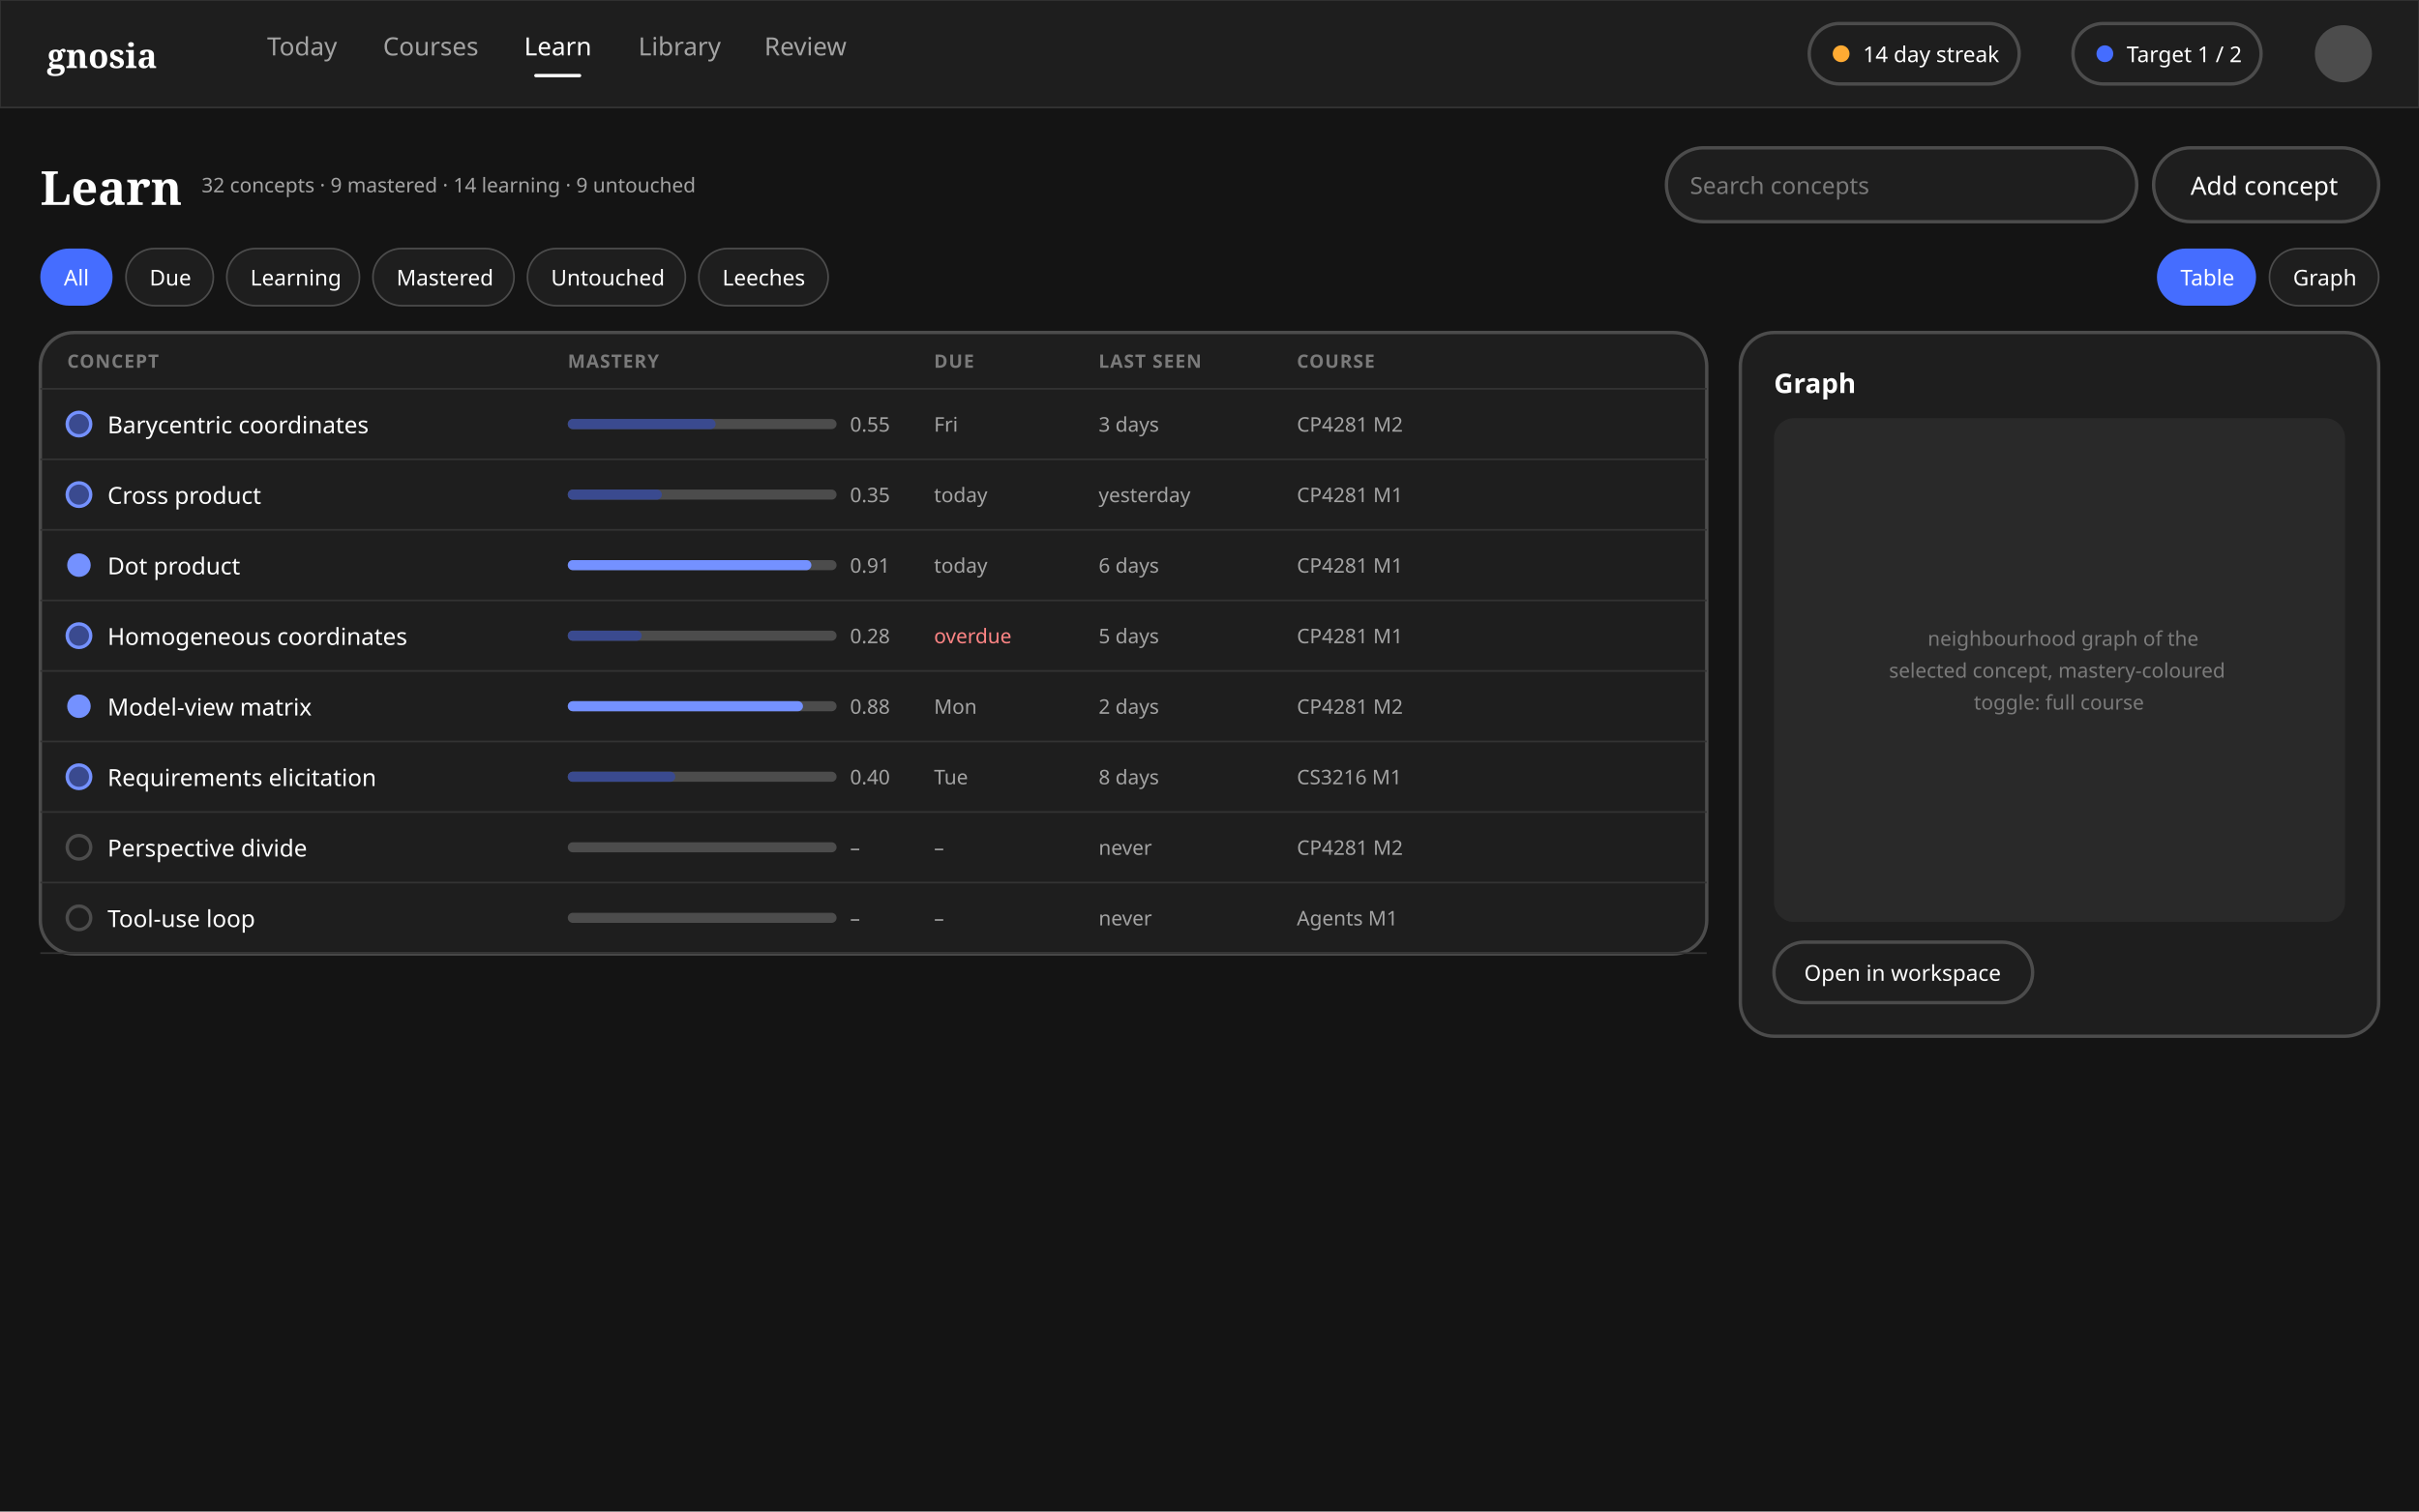
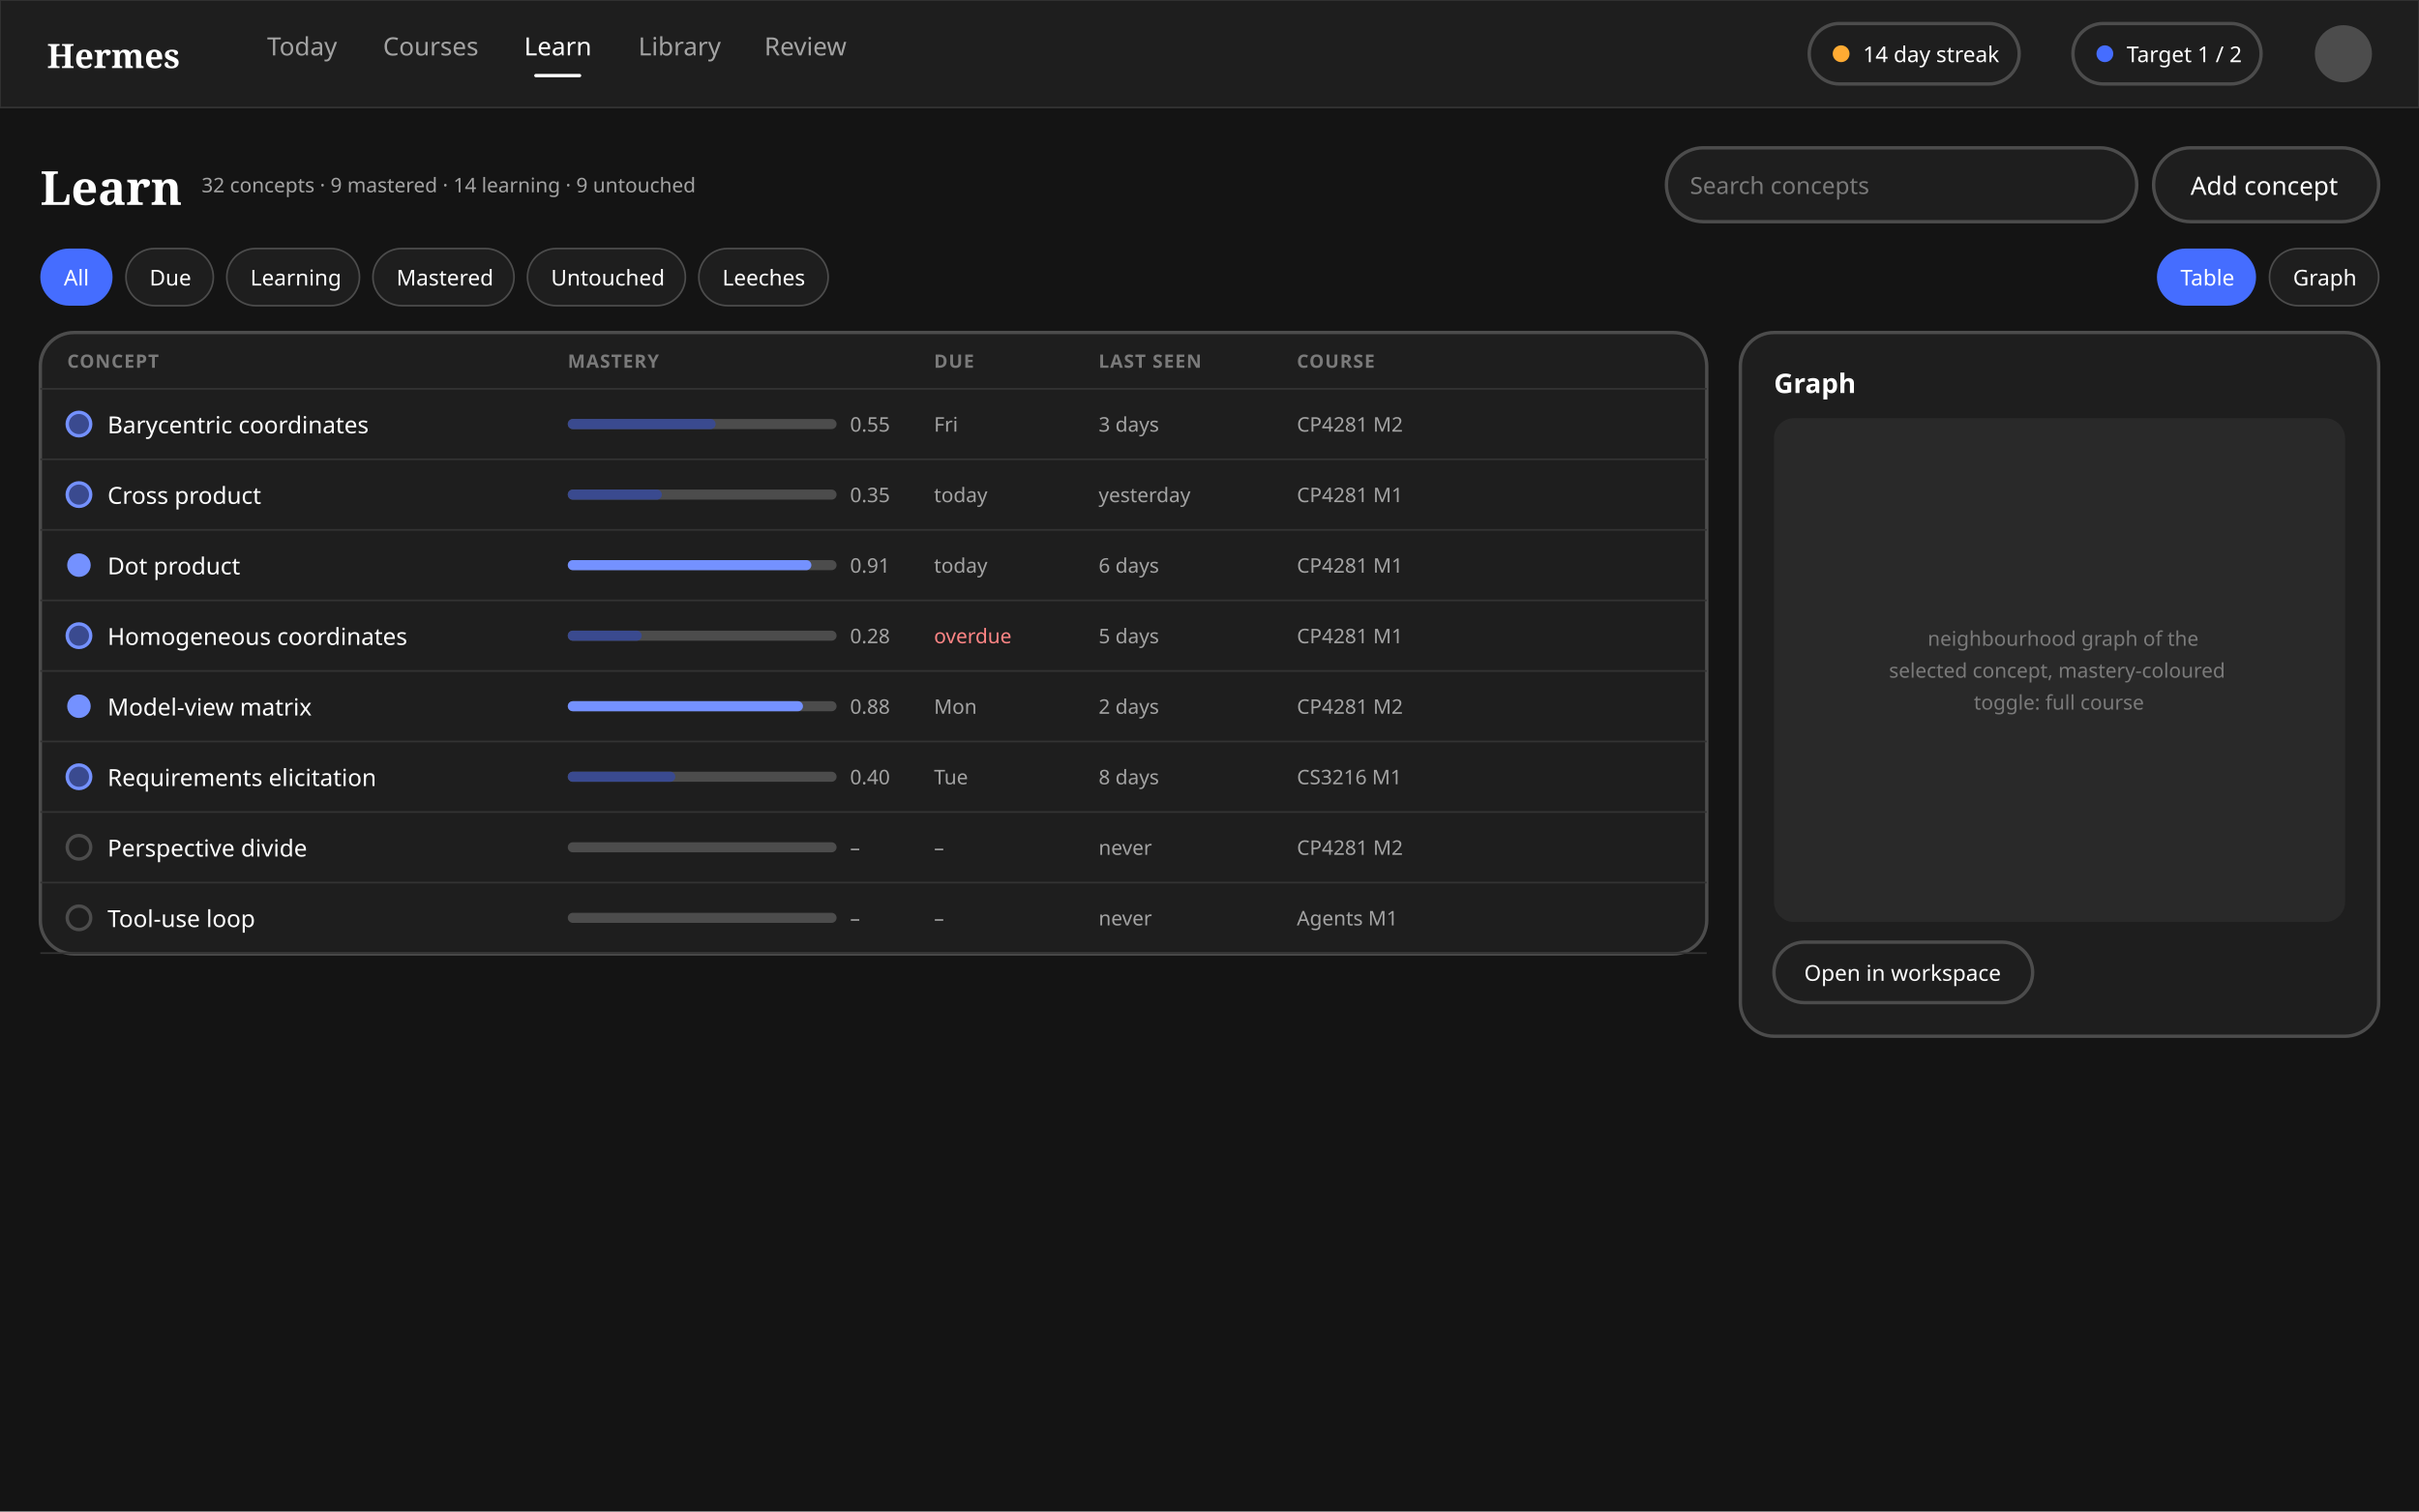
<svg xmlns="http://www.w3.org/2000/svg" width="1440" height="900" viewBox="0 0 1440 900">
  <defs>
    <clipPath id="clip0">
      <rect width="1440" height="900" />
    </clipPath>
    <clipPath id="clip1">
      <rect width="992" height="370" />
    </clipPath>
  </defs>
  <g>
    <rect width="1440" height="900" fill="#141414" />
    <g clip-path="url(#clip0)">
      <g>
        <rect width="1440" height="64" fill="#1E1E1E" stroke="#333333" stroke-width="1" />
        <g transform="translate(28, 20.5)">
-           <text x="0" y="20" font-family="Georgia, serif" font-size="20" font-weight="700" fill="#FFFFFF">gnosia</text>
+           <text x="0" y="20" font-family="Georgia, serif" font-size="20" font-weight="700" fill="#FFFFFF">Hermes</text>
        </g>
        <g transform="translate(159, 18)">
          <g>
            <g>
              <text x="0" y="15" font-family="Figtree, Nunito, system-ui, sans-serif" font-size="15" font-weight="500" fill="#A3A3A3">Today</text>
            </g>
            <g transform="translate(6.5, 26)">
              <rect width="28" height="2" rx="1" ry="1" fill="#1E1E1E" />
            </g>
          </g>
          <g transform="translate(69, 0)">
            <g>
              <text x="0" y="15" font-family="Figtree, Nunito, system-ui, sans-serif" font-size="15" font-weight="500" fill="#A3A3A3">Courses</text>
            </g>
            <g transform="translate(14, 26)">
              <rect width="28" height="2" rx="1" ry="1" fill="#1E1E1E" />
            </g>
          </g>
          <g transform="translate(153, 0)">
            <g>
              <text x="0" y="15" font-family="Figtree, Nunito, system-ui, sans-serif" font-size="15" fill="#FFFFFF">Learn</text>
            </g>
            <g transform="translate(6, 26)">
              <rect width="28" height="2" rx="1" ry="1" fill="#FFFFFF" />
            </g>
          </g>
          <g transform="translate(221, 0)">
            <g>
              <text x="0" y="15" font-family="Figtree, Nunito, system-ui, sans-serif" font-size="15" font-weight="500" fill="#A3A3A3">Library</text>
            </g>
            <g transform="translate(9.5, 26)">
              <rect width="28" height="2" rx="1" ry="1" fill="#1E1E1E" />
            </g>
          </g>
          <g transform="translate(296, 0)">
            <g>
              <text x="0" y="15" font-family="Figtree, Nunito, system-ui, sans-serif" font-size="15" font-weight="500" fill="#A3A3A3">Review</text>
            </g>
            <g transform="translate(10.5, 26)">
              <rect width="28" height="2" rx="1" ry="1" fill="#1E1E1E" />
            </g>
          </g>
        </g>
        <g transform="translate(536, 32)" />
        <g transform="translate(1077, 14)">
          <rect width="125" height="36" rx="18" ry="18" fill="#1E1E1E" stroke="#4C4C4C" stroke-width="2" />
          <g transform="translate(14, 13)">
            <ellipse cx="5" cy="5" rx="5" ry="5" fill="#FFAB33" />
          </g>
          <g transform="translate(32, 10)">
            <text x="0" y="13" font-family="Figtree, Nunito, system-ui, sans-serif" font-size="13" fill="#FFFFFF">14 day streak</text>
          </g>
        </g>
        <g transform="translate(1234, 14)">
          <rect width="112" height="36" rx="18" ry="18" fill="#1E1E1E" stroke="#4C4C4C" stroke-width="2" />
          <g transform="translate(14, 13)">
            <ellipse cx="5" cy="5" rx="5" ry="5" fill="#456DFF" />
          </g>
          <g transform="translate(32, 10)">
            <text x="0" y="13" font-family="Figtree, Nunito, system-ui, sans-serif" font-size="13" fill="#FFFFFF">Target 1 / 2</text>
          </g>
        </g>
        <g transform="translate(1378, 15)">
          <ellipse cx="17" cy="17" rx="17" ry="17" fill="#4C4C4C" />
        </g>
      </g>
      <g transform="translate(0, 64)">
        <g transform="translate(24, 24)">
          <g transform="translate(0, 6)">
            <text x="0" y="28" font-family="Georgia, serif" font-size="28" font-weight="700" fill="#FFFFFF">Learn</text>
          </g>
          <g transform="translate(96, 14.5)">
            <text x="0" y="12" font-family="Figtree, Nunito, system-ui, sans-serif" font-size="12" fill="#A3A3A3">32 concepts · 9 mastered · 14 learning · 9 untouched</text>
          </g>
          <g transform="translate(398, 22)" />
          <g transform="translate(968, 0)">
            <rect width="280" height="44" rx="22" ry="22" fill="#1E1E1E" stroke="#4C4C4C" stroke-width="2" />
            <g transform="translate(14, 13.5)">
              <text x="0" y="14" font-family="Figtree, Nunito, system-ui, sans-serif" font-size="14" fill="#7A7A7A">Search concepts</text>
            </g>
          </g>
          <g transform="translate(1258, 0)">
            <rect width="134" height="44" rx="22" ry="22" fill="#1E1E1E" stroke="#4C4C4C" stroke-width="2" />
            <g transform="translate(22, 13)">
              <text x="0" y="15" font-family="Figtree, Nunito, system-ui, sans-serif" font-size="15" fill="#FFFFFF">Add concept</text>
            </g>
          </g>
        </g>
        <g transform="translate(24, 84)">
          <g>
            <rect width="43" height="34" rx="17" ry="17" fill="#456DFF" />
            <g transform="translate(14, 9)">
              <text x="0" y="13" font-family="Figtree, Nunito, system-ui, sans-serif" font-size="13" font-weight="500" fill="#FFFFFF">All</text>
            </g>
          </g>
          <g transform="translate(51, 0)">
            <rect width="52" height="34" rx="17" ry="17" fill="#1E1E1E" stroke="#4C4C4C" stroke-width="1" />
            <g transform="translate(14, 9)">
              <text x="0" y="13" font-family="Figtree, Nunito, system-ui, sans-serif" font-size="13" font-weight="500" fill="#FFFFFF">Due</text>
            </g>
          </g>
          <g transform="translate(111, 0)">
            <rect width="79" height="34" rx="17" ry="17" fill="#1E1E1E" stroke="#4C4C4C" stroke-width="1" />
            <g transform="translate(14, 9)">
              <text x="0" y="13" font-family="Figtree, Nunito, system-ui, sans-serif" font-size="13" font-weight="500" fill="#FFFFFF">Learning</text>
            </g>
          </g>
          <g transform="translate(198, 0)">
            <rect width="84" height="34" rx="17" ry="17" fill="#1E1E1E" stroke="#4C4C4C" stroke-width="1" />
            <g transform="translate(14, 9)">
              <text x="0" y="13" font-family="Figtree, Nunito, system-ui, sans-serif" font-size="13" font-weight="500" fill="#FFFFFF">Mastered</text>
            </g>
          </g>
          <g transform="translate(290, 0)">
            <rect width="94" height="34" rx="17" ry="17" fill="#1E1E1E" stroke="#4C4C4C" stroke-width="1" />
            <g transform="translate(14, 9)">
              <text x="0" y="13" font-family="Figtree, Nunito, system-ui, sans-serif" font-size="13" font-weight="500" fill="#FFFFFF">Untouched</text>
            </g>
          </g>
          <g transform="translate(392, 0)">
            <rect width="77" height="34" rx="17" ry="17" fill="#1E1E1E" stroke="#4C4C4C" stroke-width="1" />
            <g transform="translate(14, 9)">
              <text x="0" y="13" font-family="Figtree, Nunito, system-ui, sans-serif" font-size="13" font-weight="500" fill="#FFFFFF">Leeches</text>
            </g>
          </g>
          <g transform="translate(477, 17)" />
          <g transform="translate(1260, 0)">
            <rect width="59" height="34" rx="17" ry="17" fill="#456DFF" />
            <g transform="translate(14, 9)">
              <text x="0" y="13" font-family="Figtree, Nunito, system-ui, sans-serif" font-size="13" font-weight="500" fill="#FFFFFF">Table</text>
            </g>
          </g>
          <g transform="translate(1327, 0)">
            <rect width="65" height="34" rx="17" ry="17" fill="#1E1E1E" stroke="#4C4C4C" stroke-width="1" />
            <g transform="translate(14, 9)">
              <text x="0" y="13" font-family="Figtree, Nunito, system-ui, sans-serif" font-size="13" font-weight="500" fill="#FFFFFF">Graph</text>
            </g>
          </g>
        </g>
        <g transform="translate(24, 134)">
          <g>
            <rect width="992" height="370" rx="20" ry="20" fill="#1E1E1E" stroke="#4C4C4C" stroke-width="2" />
            <g clip-path="url(#clip1)">
              <g>
                <g transform="translate(16, 10)">
                  <g>
                    <text x="0" y="11" font-family="Figtree, Nunito, system-ui, sans-serif" font-size="11" font-weight="700" fill="#7A7A7A" letter-spacing="0.6">CONCEPT</text>
                  </g>
                </g>
                <g transform="translate(314, 10)">
                  <g>
                    <text x="0" y="11" font-family="Figtree, Nunito, system-ui, sans-serif" font-size="11" font-weight="700" fill="#7A7A7A" letter-spacing="0.6">MASTERY</text>
                  </g>
                </g>
                <g transform="translate(532, 10)">
                  <g>
                    <text x="0" y="11" font-family="Figtree, Nunito, system-ui, sans-serif" font-size="11" font-weight="700" fill="#7A7A7A" letter-spacing="0.6">DUE</text>
                  </g>
                </g>
                <g transform="translate(630, 10)">
                  <g>
                    <text x="0" y="11" font-family="Figtree, Nunito, system-ui, sans-serif" font-size="11" font-weight="700" fill="#7A7A7A" letter-spacing="0.6">LAST SEEN</text>
                  </g>
                </g>
                <g transform="translate(748, 10)">
                  <g>
                    <text x="0" y="11" font-family="Figtree, Nunito, system-ui, sans-serif" font-size="11" font-weight="700" fill="#7A7A7A" letter-spacing="0.6">COURSE</text>
                  </g>
                </g>
              </g>
              <g transform="translate(0, 33)">
                <rect width="992" height="1" fill="#333333" />
              </g>
              <g transform="translate(0, 34)">
                <g>
                  <g transform="translate(16, 12)">
                    <g>
                      <g transform="translate(0, 1.5)">
                        <ellipse cx="7" cy="7" rx="7" ry="7" fill="#3A4A8F" stroke="#7491FF" stroke-width="2" />
                      </g>
                      <g transform="translate(24, 0)">
                        <text x="0" y="14" font-family="Figtree, Nunito, system-ui, sans-serif" font-size="14" fill="#FFFFFF">Barycentric coordinates</text>
                      </g>
                    </g>
                  </g>
                  <g transform="translate(314, 13)">
                    <g>
                      <g transform="translate(0, 4.5)">
                        <rect width="160" height="6" rx="3" ry="3" fill="#4C4C4C" />
                        <rect width="88" height="6" rx="3" ry="3" fill="#3A4A8F" />
                      </g>
                      <g transform="translate(168, 0)">
                        <text x="0" y="12" font-family="Figtree, Nunito, system-ui, sans-serif" font-size="12" fill="#A3A3A3">0.55</text>
                      </g>
                    </g>
                  </g>
                  <g transform="translate(532, 13)">
                    <g>
                      <text x="0" y="12" font-family="Figtree, Nunito, system-ui, sans-serif" font-size="12" fill="#A3A3A3">Fri</text>
                    </g>
                  </g>
                  <g transform="translate(630, 13)">
                    <g>
                      <text x="0" y="12" font-family="Figtree, Nunito, system-ui, sans-serif" font-size="12" fill="#A3A3A3">3 days</text>
                    </g>
                  </g>
                  <g transform="translate(748, 13)">
                    <g>
                      <text x="0" y="12" font-family="Figtree, Nunito, system-ui, sans-serif" font-size="12" fill="#A3A3A3">CP4281 M2</text>
                    </g>
                  </g>
                </g>
                <g transform="translate(0, 41)">
                  <rect width="992" height="1" fill="#333333" />
                </g>
              </g>
              <g transform="translate(0, 76)">
                <g>
                  <g transform="translate(16, 12)">
                    <g>
                      <g transform="translate(0, 1.5)">
                        <ellipse cx="7" cy="7" rx="7" ry="7" fill="#3A4A8F" stroke="#7491FF" stroke-width="2" />
                      </g>
                      <g transform="translate(24, 0)">
                        <text x="0" y="14" font-family="Figtree, Nunito, system-ui, sans-serif" font-size="14" fill="#FFFFFF">Cross product</text>
                      </g>
                    </g>
                  </g>
                  <g transform="translate(314, 13)">
                    <g>
                      <g transform="translate(0, 4.5)">
                        <rect width="160" height="6" rx="3" ry="3" fill="#4C4C4C" />
                        <rect width="56" height="6" rx="3" ry="3" fill="#3A4A8F" />
                      </g>
                      <g transform="translate(168, 0)">
                        <text x="0" y="12" font-family="Figtree, Nunito, system-ui, sans-serif" font-size="12" fill="#A3A3A3">0.35</text>
                      </g>
                    </g>
                  </g>
                  <g transform="translate(532, 13)">
                    <g>
                      <text x="0" y="12" font-family="Figtree, Nunito, system-ui, sans-serif" font-size="12" fill="#A3A3A3">today</text>
                    </g>
                  </g>
                  <g transform="translate(630, 13)">
                    <g>
                      <text x="0" y="12" font-family="Figtree, Nunito, system-ui, sans-serif" font-size="12" fill="#A3A3A3">yesterday</text>
                    </g>
                  </g>
                  <g transform="translate(748, 13)">
                    <g>
                      <text x="0" y="12" font-family="Figtree, Nunito, system-ui, sans-serif" font-size="12" fill="#A3A3A3">CP4281 M1</text>
                    </g>
                  </g>
                </g>
                <g transform="translate(0, 41)">
                  <rect width="992" height="1" fill="#333333" />
                </g>
              </g>
              <g transform="translate(0, 118)">
                <g>
                  <g transform="translate(16, 12)">
                    <g>
                      <g transform="translate(0, 1.5)">
                        <ellipse cx="7" cy="7" rx="7" ry="7" fill="#7491FF" />
                      </g>
                      <g transform="translate(24, 0)">
                        <text x="0" y="14" font-family="Figtree, Nunito, system-ui, sans-serif" font-size="14" fill="#FFFFFF">Dot product</text>
                      </g>
                    </g>
                  </g>
                  <g transform="translate(314, 13)">
                    <g>
                      <g transform="translate(0, 4.5)">
                        <rect width="160" height="6" rx="3" ry="3" fill="#4C4C4C" />
                        <rect width="145" height="6" rx="3" ry="3" fill="#7491FF" />
                      </g>
                      <g transform="translate(168, 0)">
                        <text x="0" y="12" font-family="Figtree, Nunito, system-ui, sans-serif" font-size="12" fill="#A3A3A3">0.91</text>
                      </g>
                    </g>
                  </g>
                  <g transform="translate(532, 13)">
                    <g>
                      <text x="0" y="12" font-family="Figtree, Nunito, system-ui, sans-serif" font-size="12" fill="#A3A3A3">today</text>
                    </g>
                  </g>
                  <g transform="translate(630, 13)">
                    <g>
                      <text x="0" y="12" font-family="Figtree, Nunito, system-ui, sans-serif" font-size="12" fill="#A3A3A3">6 days</text>
                    </g>
                  </g>
                  <g transform="translate(748, 13)">
                    <g>
                      <text x="0" y="12" font-family="Figtree, Nunito, system-ui, sans-serif" font-size="12" fill="#A3A3A3">CP4281 M1</text>
                    </g>
                  </g>
                </g>
                <g transform="translate(0, 41)">
                  <rect width="992" height="1" fill="#333333" />
                </g>
              </g>
              <g transform="translate(0, 160)">
                <g>
                  <g transform="translate(16, 12)">
                    <g>
                      <g transform="translate(0, 1.5)">
                        <ellipse cx="7" cy="7" rx="7" ry="7" fill="#3A4A8F" stroke="#7491FF" stroke-width="2" />
                      </g>
                      <g transform="translate(24, 0)">
                        <text x="0" y="14" font-family="Figtree, Nunito, system-ui, sans-serif" font-size="14" fill="#FFFFFF">Homogeneous coordinates</text>
                      </g>
                    </g>
                  </g>
                  <g transform="translate(314, 13)">
                    <g>
                      <g transform="translate(0, 4.5)">
                        <rect width="160" height="6" rx="3" ry="3" fill="#4C4C4C" />
                        <rect width="44" height="6" rx="3" ry="3" fill="#3A4A8F" />
                      </g>
                      <g transform="translate(168, 0)">
                        <text x="0" y="12" font-family="Figtree, Nunito, system-ui, sans-serif" font-size="12" fill="#A3A3A3">0.28</text>
                      </g>
                    </g>
                  </g>
                  <g transform="translate(532, 13)">
                    <g>
                      <text x="0" y="12" font-family="Figtree, Nunito, system-ui, sans-serif" font-size="12" fill="#FF8585">overdue</text>
                    </g>
                  </g>
                  <g transform="translate(630, 13)">
                    <g>
                      <text x="0" y="12" font-family="Figtree, Nunito, system-ui, sans-serif" font-size="12" fill="#A3A3A3">5 days</text>
                    </g>
                  </g>
                  <g transform="translate(748, 13)">
                    <g>
                      <text x="0" y="12" font-family="Figtree, Nunito, system-ui, sans-serif" font-size="12" fill="#A3A3A3">CP4281 M1</text>
                    </g>
                  </g>
                </g>
                <g transform="translate(0, 41)">
                  <rect width="992" height="1" fill="#333333" />
                </g>
              </g>
              <g transform="translate(0, 202)">
                <g>
                  <g transform="translate(16, 12)">
                    <g>
                      <g transform="translate(0, 1.5)">
                        <ellipse cx="7" cy="7" rx="7" ry="7" fill="#7491FF" />
                      </g>
                      <g transform="translate(24, 0)">
                        <text x="0" y="14" font-family="Figtree, Nunito, system-ui, sans-serif" font-size="14" fill="#FFFFFF">Model-view matrix</text>
                      </g>
                    </g>
                  </g>
                  <g transform="translate(314, 13)">
                    <g>
                      <g transform="translate(0, 4.5)">
                        <rect width="160" height="6" rx="3" ry="3" fill="#4C4C4C" />
                        <rect width="140" height="6" rx="3" ry="3" fill="#7491FF" />
                      </g>
                      <g transform="translate(168, 0)">
                        <text x="0" y="12" font-family="Figtree, Nunito, system-ui, sans-serif" font-size="12" fill="#A3A3A3">0.88</text>
                      </g>
                    </g>
                  </g>
                  <g transform="translate(532, 13)">
                    <g>
                      <text x="0" y="12" font-family="Figtree, Nunito, system-ui, sans-serif" font-size="12" fill="#A3A3A3">Mon</text>
                    </g>
                  </g>
                  <g transform="translate(630, 13)">
                    <g>
                      <text x="0" y="12" font-family="Figtree, Nunito, system-ui, sans-serif" font-size="12" fill="#A3A3A3">2 days</text>
                    </g>
                  </g>
                  <g transform="translate(748, 13)">
                    <g>
                      <text x="0" y="12" font-family="Figtree, Nunito, system-ui, sans-serif" font-size="12" fill="#A3A3A3">CP4281 M2</text>
                    </g>
                  </g>
                </g>
                <g transform="translate(0, 41)">
                  <rect width="992" height="1" fill="#333333" />
                </g>
              </g>
              <g transform="translate(0, 244)">
                <g>
                  <g transform="translate(16, 12)">
                    <g>
                      <g transform="translate(0, 1.5)">
                        <ellipse cx="7" cy="7" rx="7" ry="7" fill="#3A4A8F" stroke="#7491FF" stroke-width="2" />
                      </g>
                      <g transform="translate(24, 0)">
                        <text x="0" y="14" font-family="Figtree, Nunito, system-ui, sans-serif" font-size="14" fill="#FFFFFF">Requirements elicitation</text>
                      </g>
                    </g>
                  </g>
                  <g transform="translate(314, 13)">
                    <g>
                      <g transform="translate(0, 4.5)">
                        <rect width="160" height="6" rx="3" ry="3" fill="#4C4C4C" />
                        <rect width="64" height="6" rx="3" ry="3" fill="#3A4A8F" />
                      </g>
                      <g transform="translate(168, 0)">
                        <text x="0" y="12" font-family="Figtree, Nunito, system-ui, sans-serif" font-size="12" fill="#A3A3A3">0.40</text>
                      </g>
                    </g>
                  </g>
                  <g transform="translate(532, 13)">
                    <g>
                      <text x="0" y="12" font-family="Figtree, Nunito, system-ui, sans-serif" font-size="12" fill="#A3A3A3">Tue</text>
                    </g>
                  </g>
                  <g transform="translate(630, 13)">
                    <g>
                      <text x="0" y="12" font-family="Figtree, Nunito, system-ui, sans-serif" font-size="12" fill="#A3A3A3">8 days</text>
                    </g>
                  </g>
                  <g transform="translate(748, 13)">
                    <g>
                      <text x="0" y="12" font-family="Figtree, Nunito, system-ui, sans-serif" font-size="12" fill="#A3A3A3">CS3216 M1</text>
                    </g>
                  </g>
                </g>
                <g transform="translate(0, 41)">
                  <rect width="992" height="1" fill="#333333" />
                </g>
              </g>
              <g transform="translate(0, 286)">
                <g>
                  <g transform="translate(16, 12)">
                    <g>
                      <g transform="translate(0, 1.5)">
                        <ellipse cx="7" cy="7" rx="7" ry="7" fill="#1E1E1E" stroke="#4C4C4C" stroke-width="2" />
                      </g>
                      <g transform="translate(24, 0)">
                        <text x="0" y="14" font-family="Figtree, Nunito, system-ui, sans-serif" font-size="14" fill="#FFFFFF">Perspective divide</text>
                      </g>
                    </g>
                  </g>
                  <g transform="translate(314, 13)">
                    <g>
                      <g transform="translate(0, 4.5)">
                        <rect width="160" height="6" rx="3" ry="3" fill="#4C4C4C" />
                        <rect width="0" height="6" rx="3" ry="3" fill="#3A4A8F" />
                      </g>
                      <g transform="translate(168, 0)">
                        <text x="0" y="12" font-family="Figtree, Nunito, system-ui, sans-serif" font-size="12" fill="#A3A3A3">–</text>
                      </g>
                    </g>
                  </g>
                  <g transform="translate(532, 13)">
                    <g>
                      <text x="0" y="12" font-family="Figtree, Nunito, system-ui, sans-serif" font-size="12" fill="#A3A3A3">–</text>
                    </g>
                  </g>
                  <g transform="translate(630, 13)">
                    <g>
                      <text x="0" y="12" font-family="Figtree, Nunito, system-ui, sans-serif" font-size="12" fill="#A3A3A3">never</text>
                    </g>
                  </g>
                  <g transform="translate(748, 13)">
                    <g>
                      <text x="0" y="12" font-family="Figtree, Nunito, system-ui, sans-serif" font-size="12" fill="#A3A3A3">CP4281 M2</text>
                    </g>
                  </g>
                </g>
                <g transform="translate(0, 41)">
                  <rect width="992" height="1" fill="#333333" />
                </g>
              </g>
              <g transform="translate(0, 328)">
                <g>
                  <g transform="translate(16, 12)">
                    <g>
                      <g transform="translate(0, 1.5)">
                        <ellipse cx="7" cy="7" rx="7" ry="7" fill="#1E1E1E" stroke="#4C4C4C" stroke-width="2" />
                      </g>
                      <g transform="translate(24, 0)">
                        <text x="0" y="14" font-family="Figtree, Nunito, system-ui, sans-serif" font-size="14" fill="#FFFFFF">Tool-use loop</text>
                      </g>
                    </g>
                  </g>
                  <g transform="translate(314, 13)">
                    <g>
                      <g transform="translate(0, 4.5)">
                        <rect width="160" height="6" rx="3" ry="3" fill="#4C4C4C" />
                        <rect width="0" height="6" rx="3" ry="3" fill="#3A4A8F" />
                      </g>
                      <g transform="translate(168, 0)">
                        <text x="0" y="12" font-family="Figtree, Nunito, system-ui, sans-serif" font-size="12" fill="#A3A3A3">–</text>
                      </g>
                    </g>
                  </g>
                  <g transform="translate(532, 13)">
                    <g>
                      <text x="0" y="12" font-family="Figtree, Nunito, system-ui, sans-serif" font-size="12" fill="#A3A3A3">–</text>
                    </g>
                  </g>
                  <g transform="translate(630, 13)">
                    <g>
                      <text x="0" y="12" font-family="Figtree, Nunito, system-ui, sans-serif" font-size="12" fill="#A3A3A3">never</text>
                    </g>
                  </g>
                  <g transform="translate(748, 13)">
                    <g>
                      <text x="0" y="12" font-family="Figtree, Nunito, system-ui, sans-serif" font-size="12" fill="#A3A3A3">Agents M1</text>
                    </g>
                  </g>
                </g>
                <g transform="translate(0, 41)">
                  <rect width="992" height="1" fill="#333333" />
                </g>
              </g>
            </g>
          </g>
          <g transform="translate(1012, 0)">
            <rect width="380" height="419" rx="20" ry="20" fill="#1E1E1E" stroke="#4C4C4C" stroke-width="2" />
            <g transform="translate(20, 20)">
              <g>
                <text x="0" y="16" font-family="Figtree, Nunito, system-ui, sans-serif" font-size="16" font-weight="700" fill="#FFFFFF">Graph</text>
              </g>
            </g>
            <g transform="translate(20, 51)">
              <rect width="340" height="300" rx="12" ry="12" fill="#292929" />
              <g transform="translate(91.5, 123.5)">
                <text x="0" y="12" font-family="Figtree, Nunito, system-ui, sans-serif" font-size="12" fill="#7A7A7A">neighbourhood graph of the</text>
              </g>
              <g transform="translate(68.5, 142.5)">
                <text x="0" y="12" font-family="Figtree, Nunito, system-ui, sans-serif" font-size="12" fill="#7A7A7A">selected concept, mastery-coloured</text>
              </g>
              <g transform="translate(119, 161.5)">
                <text x="0" y="12" font-family="Figtree, Nunito, system-ui, sans-serif" font-size="12" fill="#7A7A7A">toggle: full course</text>
              </g>
            </g>
            <g transform="translate(20, 363)">
              <rect width="154" height="36" rx="18" ry="18" fill="#1E1E1E" stroke="#4C4C4C" stroke-width="2" />
              <g transform="translate(18, 10)">
                <text x="0" y="13" font-family="Figtree, Nunito, system-ui, sans-serif" font-size="13" fill="#FFFFFF">Open in workspace</text>
              </g>
            </g>
          </g>
        </g>
      </g>
    </g>
  </g>
</svg>
